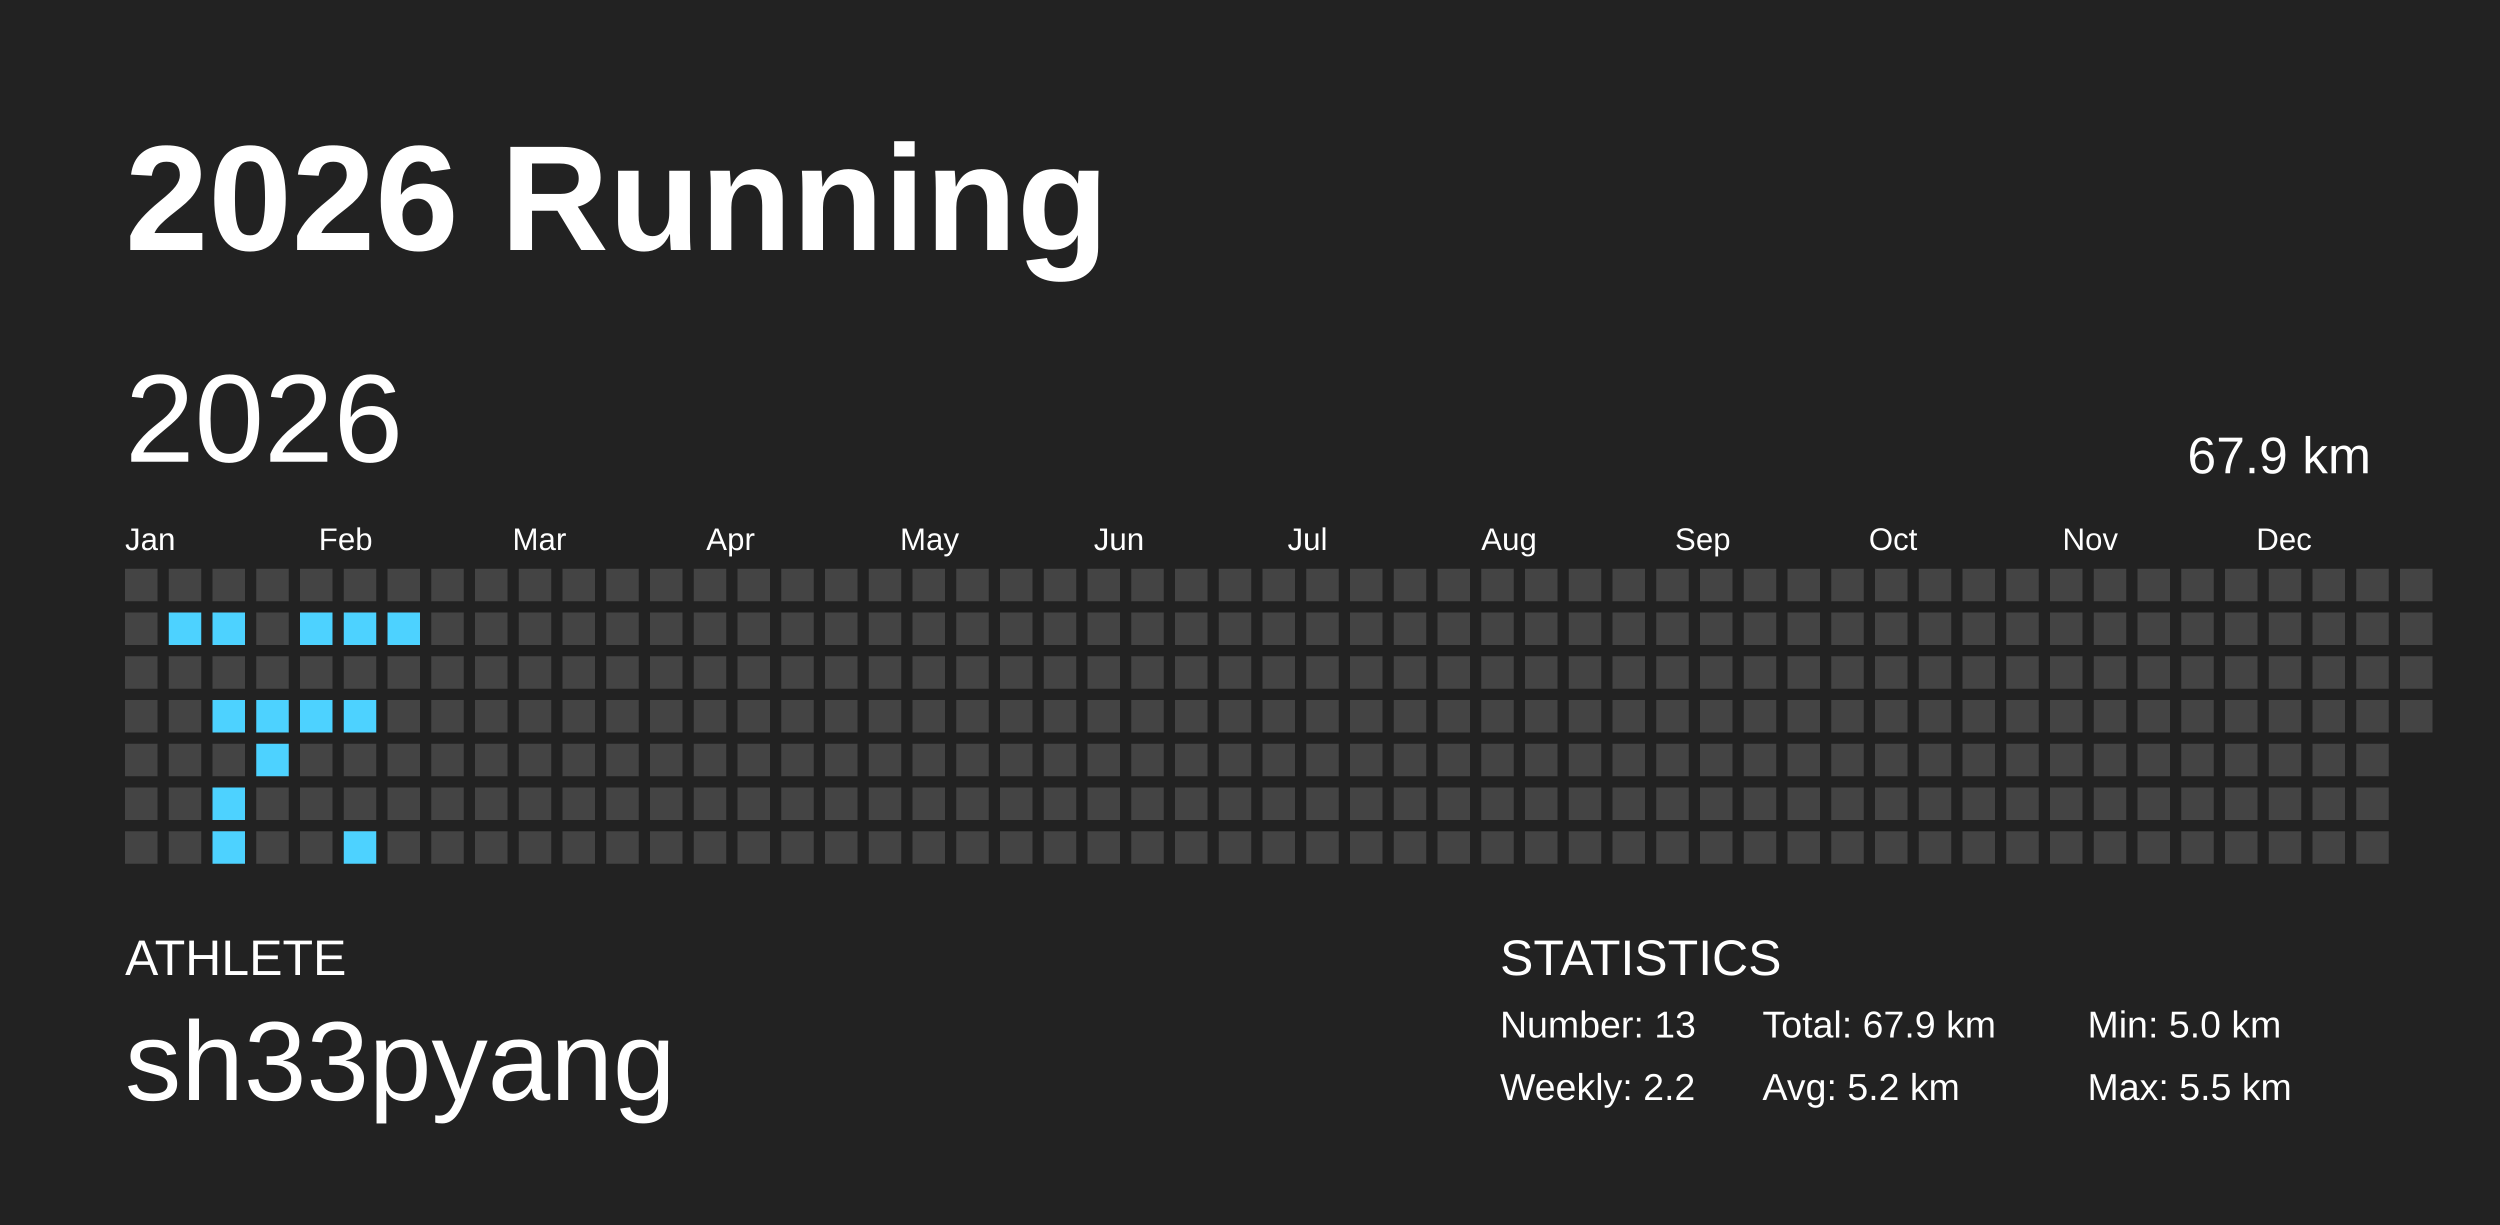
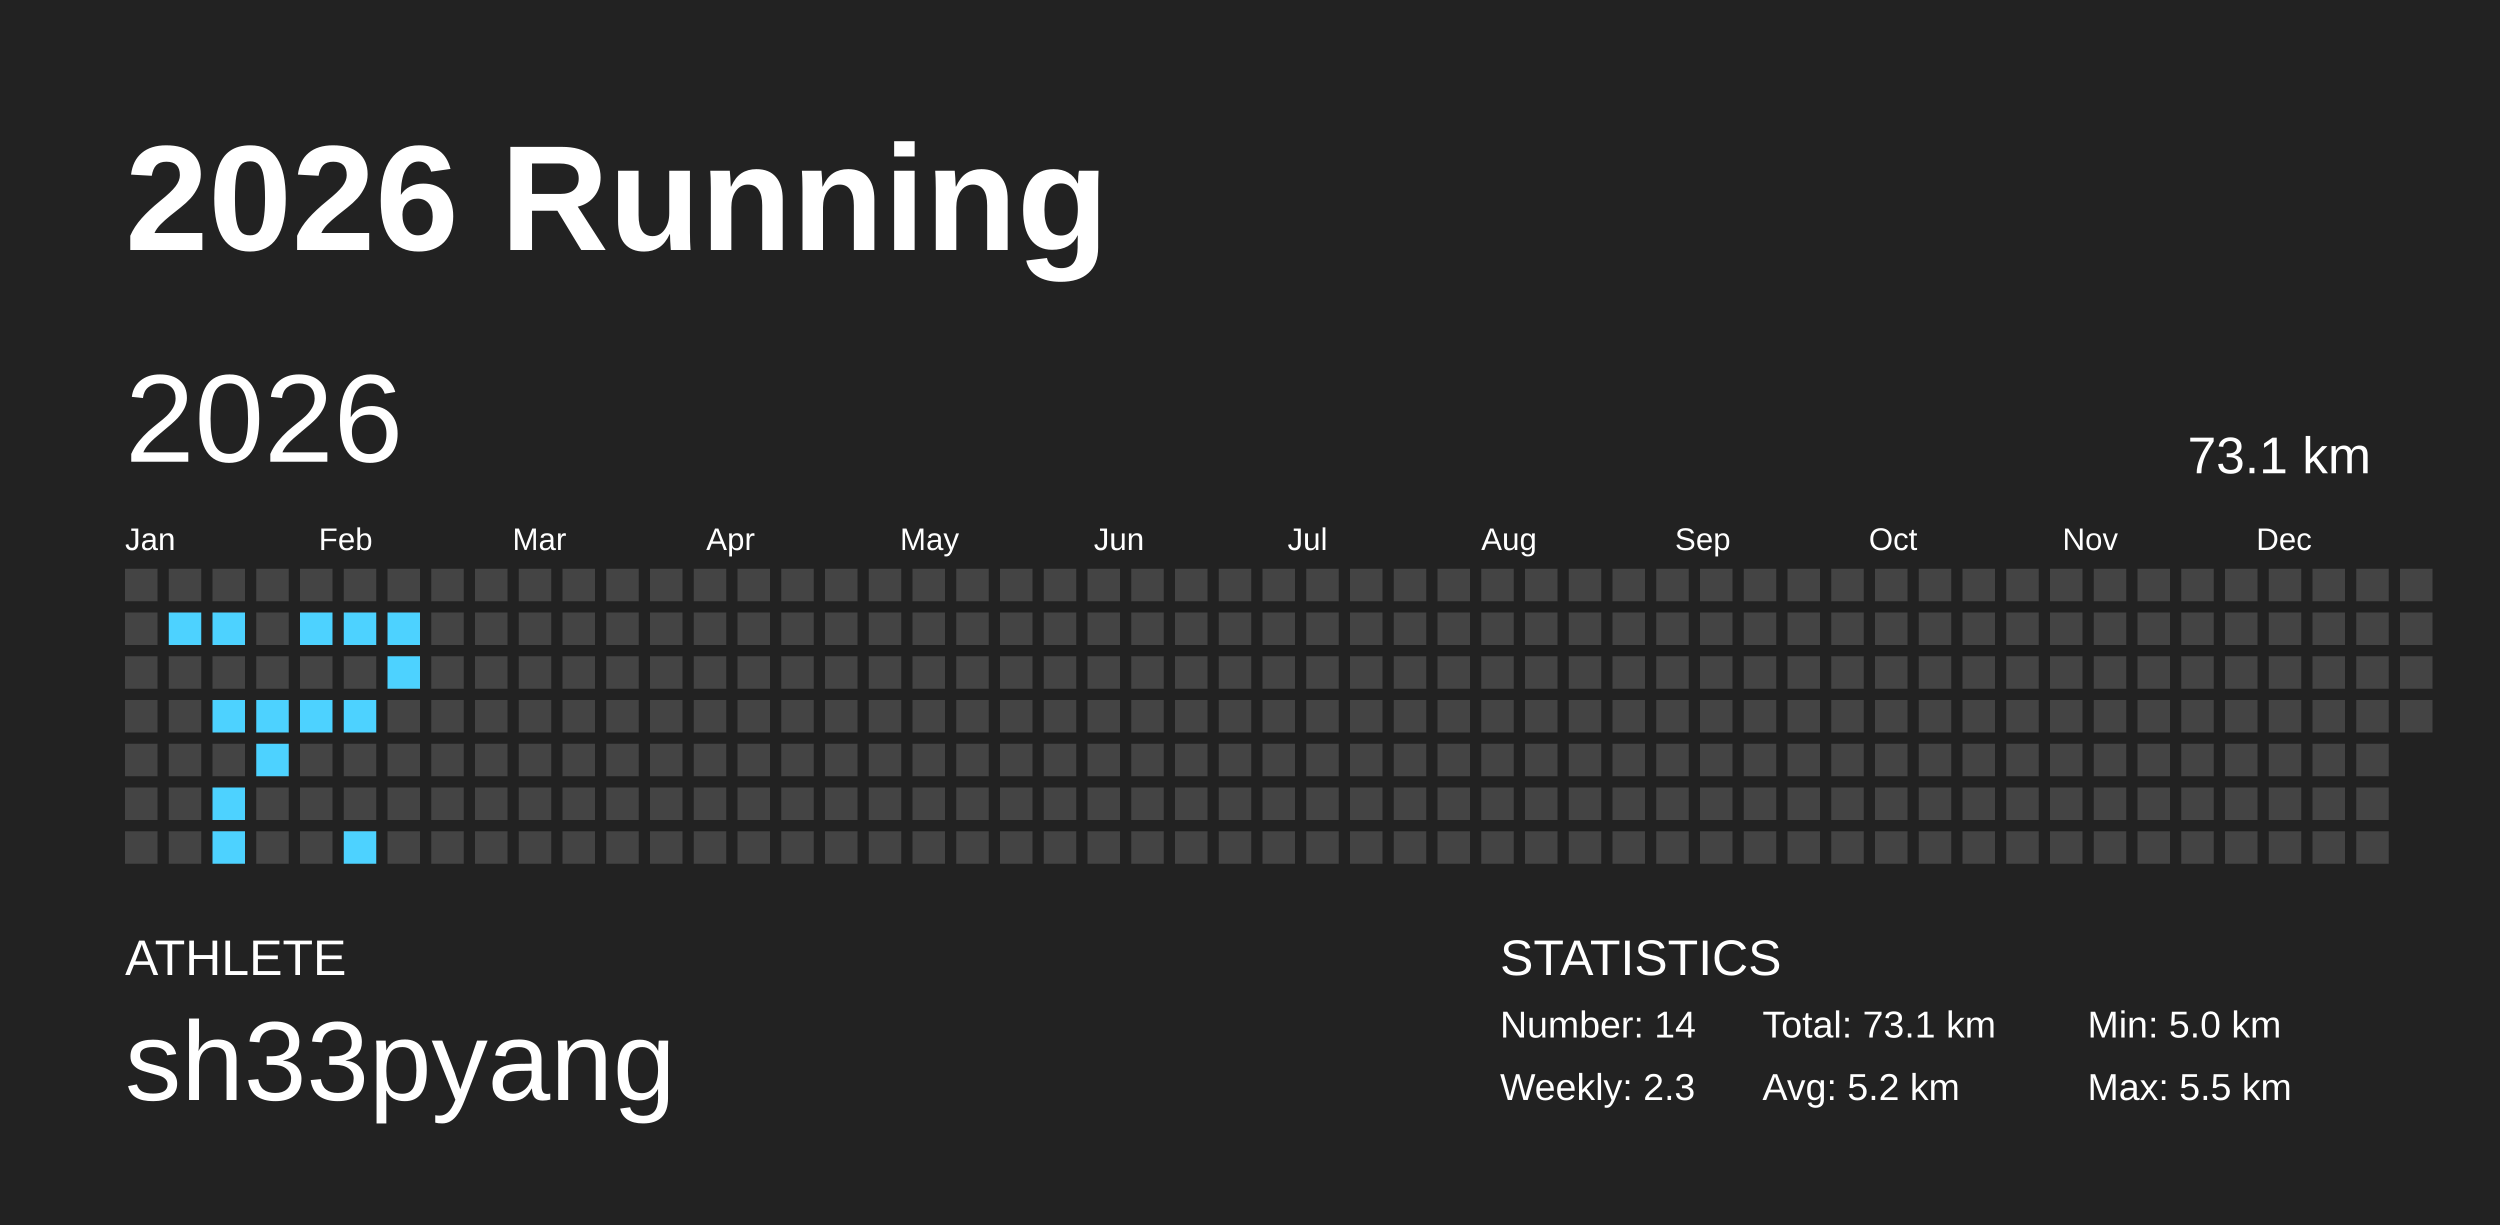
<svg xmlns="http://www.w3.org/2000/svg" baseProfile="full" height="98mm" version="1.1" viewBox="0,0,200,98" width="200mm">
  <defs />
  <rect fill="#222222" height="98" width="200" x="0" y="0" />
  <text fill="#FFFFFF" style="font-size:12px; font-family:Arial; font-weight:bold;" x="10" y="20">2026 Running</text>
  <text fill="#FFFFFF" style="font-size:4px; font-family:Arial" x="10" y="78">ATHLETE</text>
  <text fill="#FFFFFF" style="font-size:9px; font-family:Arial" x="10" y="88">sh33pyang</text>
  <text fill="#FFFFFF" style="font-size:4px; font-family:Arial" x="120" y="78">STATISTICS</text>
-   <text fill="#FFFFFF" style="font-size:3px; font-family:Arial" x="120" y="83">Number: 13</text>
-   <text fill="#FFFFFF" style="font-size:3px; font-family:Arial" x="120" y="88">Weekly: 2.2</text>
-   <text fill="#FFFFFF" style="font-size:3px; font-family:Arial" x="141" y="83">Total: 67.9 km</text>
+   <text fill="#FFFFFF" style="font-size:3px; font-family:Arial" x="120" y="83">Number: 14</text>
+   <text fill="#FFFFFF" style="font-size:3px; font-family:Arial" x="120" y="88">Weekly: 2.3</text>
+   <text fill="#FFFFFF" style="font-size:3px; font-family:Arial" x="141" y="83">Total: 73.1 km</text>
  <text fill="#FFFFFF" style="font-size:3px; font-family:Arial" x="141" y="88">Avg: 5.2 km</text>
  <text fill="#FFFFFF" style="font-size:3px; font-family:Arial" x="167" y="83">Min: 5.0 km</text>
  <text fill="#FFFFFF" style="font-size:3px; font-family:Arial" x="167" y="88">Max: 5.5 km</text>
  <text dominant-baseline="hanging" fill="#FFFFFF" style="font-size:10.0px; font-family:Arial;" x="10" y="30">2026</text>
-   <text dominant-baseline="hanging" fill="#FFFFFF" style="font-size:4.125px; font-family:Arial;" x="175" y="35">67.9 km</text>
+   <text dominant-baseline="hanging" fill="#FFFFFF" style="font-size:4.125px; font-family:Arial;" x="175" y="35">73.1 km</text>
  <text fill="#FFFFFF" style="font-size:2.5px; font-family:Arial" x="10.0" y="44">Jan</text>
  <text fill="#FFFFFF" style="font-size:2.5px; font-family:Arial" x="25.5" y="44">Feb</text>
  <text fill="#FFFFFF" style="font-size:2.5px; font-family:Arial" x="41.0" y="44">Mar</text>
  <text fill="#FFFFFF" style="font-size:2.5px; font-family:Arial" x="56.5" y="44">Apr</text>
  <text fill="#FFFFFF" style="font-size:2.5px; font-family:Arial" x="72.0" y="44">May</text>
  <text fill="#FFFFFF" style="font-size:2.5px; font-family:Arial" x="87.5" y="44">Jun</text>
  <text fill="#FFFFFF" style="font-size:2.5px; font-family:Arial" x="103.0" y="44">Jul</text>
  <text fill="#FFFFFF" style="font-size:2.5px; font-family:Arial" x="118.5" y="44">Aug</text>
  <text fill="#FFFFFF" style="font-size:2.5px; font-family:Arial" x="134.0" y="44">Sep</text>
  <text fill="#FFFFFF" style="font-size:2.5px; font-family:Arial" x="149.5" y="44">Oct</text>
  <text fill="#FFFFFF" style="font-size:2.5px; font-family:Arial" x="165.0" y="44">Nov</text>
  <text fill="#FFFFFF" style="font-size:2.5px; font-family:Arial" x="180.5" y="44">Dec</text>
  <rect fill="#444444" height="2.6" width="2.6" x="10.0" y="45.5" />
  <rect fill="#444444" height="2.6" width="2.6" x="10.0" y="49.0" />
  <rect fill="#444444" height="2.6" width="2.6" x="10.0" y="52.5" />
  <rect fill="#444444" height="2.6" width="2.6" x="10.0" y="56.0" />
  <rect fill="#444444" height="2.6" width="2.6" x="10.0" y="59.5" />
  <rect fill="#444444" height="2.6" width="2.6" x="10.0" y="63.0" />
  <rect fill="#444444" height="2.6" width="2.6" x="10.0" y="66.5" />
  <rect fill="#444444" height="2.6" width="2.6" x="13.5" y="45.5" />
  <rect fill="#4dd2ff" height="2.6" width="2.6" x="13.5" y="49.0" />
  <rect fill="#444444" height="2.6" width="2.6" x="13.5" y="52.5" />
  <rect fill="#444444" height="2.6" width="2.6" x="13.5" y="56.0" />
  <rect fill="#444444" height="2.6" width="2.6" x="13.5" y="59.5" />
  <rect fill="#444444" height="2.6" width="2.6" x="13.5" y="63.0" />
  <rect fill="#444444" height="2.6" width="2.6" x="13.5" y="66.5" />
  <rect fill="#444444" height="2.6" width="2.6" x="17.0" y="45.5" />
  <rect fill="#4dd2ff" height="2.6" width="2.6" x="17.0" y="49.0" />
  <rect fill="#444444" height="2.6" width="2.6" x="17.0" y="52.5" />
  <rect fill="#4dd2ff" height="2.6" width="2.6" x="17.0" y="56.0" />
  <rect fill="#444444" height="2.6" width="2.6" x="17.0" y="59.5" />
  <rect fill="#4dd2ff" height="2.6" width="2.6" x="17.0" y="63.0" />
  <rect fill="#4dd2ff" height="2.6" width="2.6" x="17.0" y="66.5" />
  <rect fill="#444444" height="2.6" width="2.6" x="20.5" y="45.5" />
  <rect fill="#444444" height="2.6" width="2.6" x="20.5" y="49.0" />
  <rect fill="#444444" height="2.6" width="2.6" x="20.5" y="52.5" />
  <rect fill="#4dd2ff" height="2.6" width="2.6" x="20.5" y="56.0" />
  <rect fill="#4dd2ff" height="2.6" width="2.6" x="20.5" y="59.5" />
  <rect fill="#444444" height="2.6" width="2.6" x="20.5" y="63.0" />
  <rect fill="#444444" height="2.6" width="2.6" x="20.5" y="66.5" />
  <rect fill="#444444" height="2.6" width="2.6" x="24.0" y="45.5" />
  <rect fill="#4dd2ff" height="2.6" width="2.6" x="24.0" y="49.0" />
  <rect fill="#444444" height="2.6" width="2.6" x="24.0" y="52.5" />
  <rect fill="#4dd2ff" height="2.6" width="2.6" x="24.0" y="56.0" />
  <rect fill="#444444" height="2.6" width="2.6" x="24.0" y="59.5" />
  <rect fill="#444444" height="2.6" width="2.6" x="24.0" y="63.0" />
  <rect fill="#444444" height="2.6" width="2.6" x="24.0" y="66.5" />
  <rect fill="#444444" height="2.6" width="2.6" x="27.5" y="45.5" />
  <rect fill="#4dd2ff" height="2.6" width="2.6" x="27.5" y="49.0" />
  <rect fill="#444444" height="2.6" width="2.6" x="27.5" y="52.5" />
  <rect fill="#4dd2ff" height="2.6" width="2.6" x="27.5" y="56.0" />
  <rect fill="#444444" height="2.6" width="2.6" x="27.5" y="59.5" />
  <rect fill="#444444" height="2.6" width="2.6" x="27.5" y="63.0" />
  <rect fill="#4dd2ff" height="2.6" width="2.6" x="27.5" y="66.5" />
  <rect fill="#444444" height="2.6" width="2.6" x="31.0" y="45.5" />
  <rect fill="#4dd2ff" height="2.6" width="2.6" x="31.0" y="49.0" />
-   <rect fill="#444444" height="2.6" width="2.6" x="31.0" y="52.5" />
+   <rect fill="#4dd2ff" height="2.6" width="2.6" x="31.0" y="52.5" />
  <rect fill="#444444" height="2.6" width="2.6" x="31.0" y="56.0" />
  <rect fill="#444444" height="2.6" width="2.6" x="31.0" y="59.5" />
  <rect fill="#444444" height="2.6" width="2.6" x="31.0" y="63.0" />
  <rect fill="#444444" height="2.6" width="2.6" x="31.0" y="66.5" />
  <rect fill="#444444" height="2.6" width="2.6" x="34.5" y="45.5" />
  <rect fill="#444444" height="2.6" width="2.6" x="34.5" y="49.0" />
  <rect fill="#444444" height="2.6" width="2.6" x="34.5" y="52.5" />
  <rect fill="#444444" height="2.6" width="2.6" x="34.5" y="56.0" />
  <rect fill="#444444" height="2.6" width="2.6" x="34.5" y="59.5" />
  <rect fill="#444444" height="2.6" width="2.6" x="34.5" y="63.0" />
  <rect fill="#444444" height="2.6" width="2.6" x="34.5" y="66.5" />
  <rect fill="#444444" height="2.6" width="2.6" x="38.0" y="45.5" />
  <rect fill="#444444" height="2.6" width="2.6" x="38.0" y="49.0" />
  <rect fill="#444444" height="2.6" width="2.6" x="38.0" y="52.5" />
  <rect fill="#444444" height="2.6" width="2.6" x="38.0" y="56.0" />
  <rect fill="#444444" height="2.6" width="2.6" x="38.0" y="59.5" />
  <rect fill="#444444" height="2.6" width="2.6" x="38.0" y="63.0" />
  <rect fill="#444444" height="2.6" width="2.6" x="38.0" y="66.5" />
  <rect fill="#444444" height="2.6" width="2.6" x="41.5" y="45.5" />
  <rect fill="#444444" height="2.6" width="2.6" x="41.5" y="49.0" />
  <rect fill="#444444" height="2.6" width="2.6" x="41.5" y="52.5" />
  <rect fill="#444444" height="2.6" width="2.6" x="41.5" y="56.0" />
  <rect fill="#444444" height="2.6" width="2.6" x="41.5" y="59.5" />
  <rect fill="#444444" height="2.6" width="2.6" x="41.5" y="63.0" />
  <rect fill="#444444" height="2.6" width="2.6" x="41.5" y="66.5" />
  <rect fill="#444444" height="2.6" width="2.6" x="45.0" y="45.5" />
  <rect fill="#444444" height="2.6" width="2.6" x="45.0" y="49.0" />
  <rect fill="#444444" height="2.6" width="2.6" x="45.0" y="52.5" />
  <rect fill="#444444" height="2.6" width="2.6" x="45.0" y="56.0" />
  <rect fill="#444444" height="2.6" width="2.6" x="45.0" y="59.5" />
  <rect fill="#444444" height="2.6" width="2.6" x="45.0" y="63.0" />
  <rect fill="#444444" height="2.6" width="2.6" x="45.0" y="66.5" />
  <rect fill="#444444" height="2.6" width="2.6" x="48.5" y="45.5" />
  <rect fill="#444444" height="2.6" width="2.6" x="48.5" y="49.0" />
  <rect fill="#444444" height="2.6" width="2.6" x="48.5" y="52.5" />
  <rect fill="#444444" height="2.6" width="2.6" x="48.5" y="56.0" />
  <rect fill="#444444" height="2.6" width="2.6" x="48.5" y="59.5" />
  <rect fill="#444444" height="2.6" width="2.6" x="48.5" y="63.0" />
  <rect fill="#444444" height="2.6" width="2.6" x="48.5" y="66.5" />
  <rect fill="#444444" height="2.6" width="2.6" x="52.0" y="45.5" />
  <rect fill="#444444" height="2.6" width="2.6" x="52.0" y="49.0" />
  <rect fill="#444444" height="2.6" width="2.6" x="52.0" y="52.5" />
  <rect fill="#444444" height="2.6" width="2.6" x="52.0" y="56.0" />
  <rect fill="#444444" height="2.6" width="2.6" x="52.0" y="59.5" />
  <rect fill="#444444" height="2.6" width="2.6" x="52.0" y="63.0" />
  <rect fill="#444444" height="2.6" width="2.6" x="52.0" y="66.5" />
  <rect fill="#444444" height="2.6" width="2.6" x="55.5" y="45.5" />
  <rect fill="#444444" height="2.6" width="2.6" x="55.5" y="49.0" />
  <rect fill="#444444" height="2.6" width="2.6" x="55.5" y="52.5" />
  <rect fill="#444444" height="2.6" width="2.6" x="55.5" y="56.0" />
  <rect fill="#444444" height="2.6" width="2.6" x="55.5" y="59.5" />
  <rect fill="#444444" height="2.6" width="2.6" x="55.5" y="63.0" />
  <rect fill="#444444" height="2.6" width="2.6" x="55.5" y="66.5" />
  <rect fill="#444444" height="2.6" width="2.6" x="59.0" y="45.5" />
  <rect fill="#444444" height="2.6" width="2.6" x="59.0" y="49.0" />
  <rect fill="#444444" height="2.6" width="2.6" x="59.0" y="52.5" />
  <rect fill="#444444" height="2.6" width="2.6" x="59.0" y="56.0" />
  <rect fill="#444444" height="2.6" width="2.6" x="59.0" y="59.5" />
  <rect fill="#444444" height="2.6" width="2.6" x="59.0" y="63.0" />
  <rect fill="#444444" height="2.6" width="2.6" x="59.0" y="66.5" />
  <rect fill="#444444" height="2.6" width="2.6" x="62.5" y="45.5" />
  <rect fill="#444444" height="2.6" width="2.6" x="62.5" y="49.0" />
  <rect fill="#444444" height="2.6" width="2.6" x="62.5" y="52.5" />
  <rect fill="#444444" height="2.6" width="2.6" x="62.5" y="56.0" />
  <rect fill="#444444" height="2.6" width="2.6" x="62.5" y="59.5" />
  <rect fill="#444444" height="2.6" width="2.6" x="62.5" y="63.0" />
  <rect fill="#444444" height="2.6" width="2.6" x="62.5" y="66.5" />
  <rect fill="#444444" height="2.6" width="2.6" x="66.0" y="45.5" />
  <rect fill="#444444" height="2.6" width="2.6" x="66.0" y="49.0" />
  <rect fill="#444444" height="2.6" width="2.6" x="66.0" y="52.5" />
  <rect fill="#444444" height="2.6" width="2.6" x="66.0" y="56.0" />
  <rect fill="#444444" height="2.6" width="2.6" x="66.0" y="59.5" />
  <rect fill="#444444" height="2.6" width="2.6" x="66.0" y="63.0" />
  <rect fill="#444444" height="2.6" width="2.6" x="66.0" y="66.5" />
  <rect fill="#444444" height="2.6" width="2.6" x="69.5" y="45.5" />
  <rect fill="#444444" height="2.6" width="2.6" x="69.5" y="49.0" />
  <rect fill="#444444" height="2.6" width="2.6" x="69.5" y="52.5" />
  <rect fill="#444444" height="2.6" width="2.6" x="69.5" y="56.0" />
  <rect fill="#444444" height="2.6" width="2.6" x="69.5" y="59.5" />
  <rect fill="#444444" height="2.6" width="2.6" x="69.5" y="63.0" />
  <rect fill="#444444" height="2.6" width="2.6" x="69.5" y="66.5" />
  <rect fill="#444444" height="2.6" width="2.6" x="73.0" y="45.5" />
  <rect fill="#444444" height="2.6" width="2.6" x="73.0" y="49.0" />
  <rect fill="#444444" height="2.6" width="2.6" x="73.0" y="52.5" />
  <rect fill="#444444" height="2.6" width="2.6" x="73.0" y="56.0" />
  <rect fill="#444444" height="2.6" width="2.6" x="73.0" y="59.5" />
  <rect fill="#444444" height="2.6" width="2.6" x="73.0" y="63.0" />
  <rect fill="#444444" height="2.6" width="2.6" x="73.0" y="66.5" />
  <rect fill="#444444" height="2.6" width="2.6" x="76.5" y="45.5" />
  <rect fill="#444444" height="2.6" width="2.6" x="76.5" y="49.0" />
  <rect fill="#444444" height="2.6" width="2.6" x="76.5" y="52.5" />
  <rect fill="#444444" height="2.6" width="2.6" x="76.5" y="56.0" />
  <rect fill="#444444" height="2.6" width="2.6" x="76.5" y="59.5" />
  <rect fill="#444444" height="2.6" width="2.6" x="76.5" y="63.0" />
  <rect fill="#444444" height="2.6" width="2.6" x="76.5" y="66.5" />
  <rect fill="#444444" height="2.6" width="2.6" x="80.0" y="45.5" />
  <rect fill="#444444" height="2.6" width="2.6" x="80.0" y="49.0" />
  <rect fill="#444444" height="2.6" width="2.6" x="80.0" y="52.5" />
  <rect fill="#444444" height="2.6" width="2.6" x="80.0" y="56.0" />
  <rect fill="#444444" height="2.6" width="2.6" x="80.0" y="59.5" />
  <rect fill="#444444" height="2.6" width="2.6" x="80.0" y="63.0" />
  <rect fill="#444444" height="2.6" width="2.6" x="80.0" y="66.5" />
  <rect fill="#444444" height="2.6" width="2.6" x="83.5" y="45.5" />
  <rect fill="#444444" height="2.6" width="2.6" x="83.5" y="49.0" />
  <rect fill="#444444" height="2.6" width="2.6" x="83.5" y="52.5" />
  <rect fill="#444444" height="2.6" width="2.6" x="83.5" y="56.0" />
  <rect fill="#444444" height="2.6" width="2.6" x="83.5" y="59.5" />
  <rect fill="#444444" height="2.6" width="2.6" x="83.5" y="63.0" />
  <rect fill="#444444" height="2.6" width="2.6" x="83.5" y="66.5" />
  <rect fill="#444444" height="2.6" width="2.6" x="87.0" y="45.5" />
  <rect fill="#444444" height="2.6" width="2.6" x="87.0" y="49.0" />
  <rect fill="#444444" height="2.6" width="2.6" x="87.0" y="52.5" />
  <rect fill="#444444" height="2.6" width="2.6" x="87.0" y="56.0" />
  <rect fill="#444444" height="2.6" width="2.6" x="87.0" y="59.5" />
  <rect fill="#444444" height="2.6" width="2.6" x="87.0" y="63.0" />
  <rect fill="#444444" height="2.6" width="2.6" x="87.0" y="66.5" />
  <rect fill="#444444" height="2.6" width="2.6" x="90.5" y="45.5" />
  <rect fill="#444444" height="2.6" width="2.6" x="90.5" y="49.0" />
  <rect fill="#444444" height="2.6" width="2.6" x="90.5" y="52.5" />
  <rect fill="#444444" height="2.6" width="2.6" x="90.5" y="56.0" />
  <rect fill="#444444" height="2.6" width="2.6" x="90.5" y="59.5" />
  <rect fill="#444444" height="2.6" width="2.6" x="90.5" y="63.0" />
  <rect fill="#444444" height="2.6" width="2.6" x="90.5" y="66.5" />
  <rect fill="#444444" height="2.6" width="2.6" x="94.0" y="45.5" />
  <rect fill="#444444" height="2.6" width="2.6" x="94.0" y="49.0" />
  <rect fill="#444444" height="2.6" width="2.6" x="94.0" y="52.5" />
  <rect fill="#444444" height="2.6" width="2.6" x="94.0" y="56.0" />
  <rect fill="#444444" height="2.6" width="2.6" x="94.0" y="59.5" />
  <rect fill="#444444" height="2.6" width="2.6" x="94.0" y="63.0" />
  <rect fill="#444444" height="2.6" width="2.6" x="94.0" y="66.5" />
  <rect fill="#444444" height="2.6" width="2.6" x="97.5" y="45.5" />
  <rect fill="#444444" height="2.6" width="2.6" x="97.5" y="49.0" />
  <rect fill="#444444" height="2.6" width="2.6" x="97.5" y="52.5" />
  <rect fill="#444444" height="2.6" width="2.6" x="97.5" y="56.0" />
  <rect fill="#444444" height="2.6" width="2.6" x="97.5" y="59.5" />
  <rect fill="#444444" height="2.6" width="2.6" x="97.5" y="63.0" />
  <rect fill="#444444" height="2.6" width="2.6" x="97.5" y="66.5" />
  <rect fill="#444444" height="2.6" width="2.6" x="101.0" y="45.5" />
  <rect fill="#444444" height="2.6" width="2.6" x="101.0" y="49.0" />
  <rect fill="#444444" height="2.6" width="2.6" x="101.0" y="52.5" />
  <rect fill="#444444" height="2.6" width="2.6" x="101.0" y="56.0" />
  <rect fill="#444444" height="2.6" width="2.6" x="101.0" y="59.5" />
  <rect fill="#444444" height="2.6" width="2.6" x="101.0" y="63.0" />
  <rect fill="#444444" height="2.6" width="2.6" x="101.0" y="66.5" />
  <rect fill="#444444" height="2.6" width="2.6" x="104.5" y="45.5" />
  <rect fill="#444444" height="2.6" width="2.6" x="104.5" y="49.0" />
  <rect fill="#444444" height="2.6" width="2.6" x="104.5" y="52.5" />
  <rect fill="#444444" height="2.6" width="2.6" x="104.5" y="56.0" />
  <rect fill="#444444" height="2.6" width="2.6" x="104.5" y="59.5" />
  <rect fill="#444444" height="2.6" width="2.6" x="104.5" y="63.0" />
  <rect fill="#444444" height="2.6" width="2.6" x="104.5" y="66.5" />
  <rect fill="#444444" height="2.6" width="2.6" x="108.0" y="45.5" />
  <rect fill="#444444" height="2.6" width="2.6" x="108.0" y="49.0" />
  <rect fill="#444444" height="2.6" width="2.6" x="108.0" y="52.5" />
  <rect fill="#444444" height="2.6" width="2.6" x="108.0" y="56.0" />
  <rect fill="#444444" height="2.6" width="2.6" x="108.0" y="59.5" />
  <rect fill="#444444" height="2.6" width="2.6" x="108.0" y="63.0" />
  <rect fill="#444444" height="2.6" width="2.6" x="108.0" y="66.5" />
  <rect fill="#444444" height="2.6" width="2.6" x="111.5" y="45.5" />
  <rect fill="#444444" height="2.6" width="2.6" x="111.5" y="49.0" />
  <rect fill="#444444" height="2.6" width="2.6" x="111.5" y="52.5" />
  <rect fill="#444444" height="2.6" width="2.6" x="111.5" y="56.0" />
  <rect fill="#444444" height="2.6" width="2.6" x="111.5" y="59.5" />
  <rect fill="#444444" height="2.6" width="2.6" x="111.5" y="63.0" />
  <rect fill="#444444" height="2.6" width="2.6" x="111.5" y="66.5" />
  <rect fill="#444444" height="2.6" width="2.6" x="115.0" y="45.5" />
  <rect fill="#444444" height="2.6" width="2.6" x="115.0" y="49.0" />
  <rect fill="#444444" height="2.6" width="2.6" x="115.0" y="52.5" />
  <rect fill="#444444" height="2.6" width="2.6" x="115.0" y="56.0" />
  <rect fill="#444444" height="2.6" width="2.6" x="115.0" y="59.5" />
  <rect fill="#444444" height="2.6" width="2.6" x="115.0" y="63.0" />
  <rect fill="#444444" height="2.6" width="2.6" x="115.0" y="66.5" />
  <rect fill="#444444" height="2.6" width="2.6" x="118.5" y="45.5" />
  <rect fill="#444444" height="2.6" width="2.6" x="118.5" y="49.0" />
  <rect fill="#444444" height="2.6" width="2.6" x="118.5" y="52.5" />
  <rect fill="#444444" height="2.6" width="2.6" x="118.5" y="56.0" />
  <rect fill="#444444" height="2.6" width="2.6" x="118.5" y="59.5" />
  <rect fill="#444444" height="2.6" width="2.6" x="118.5" y="63.0" />
  <rect fill="#444444" height="2.6" width="2.6" x="118.5" y="66.5" />
  <rect fill="#444444" height="2.6" width="2.6" x="122.0" y="45.5" />
  <rect fill="#444444" height="2.6" width="2.6" x="122.0" y="49.0" />
  <rect fill="#444444" height="2.6" width="2.6" x="122.0" y="52.5" />
  <rect fill="#444444" height="2.6" width="2.6" x="122.0" y="56.0" />
  <rect fill="#444444" height="2.6" width="2.6" x="122.0" y="59.5" />
  <rect fill="#444444" height="2.6" width="2.6" x="122.0" y="63.0" />
  <rect fill="#444444" height="2.6" width="2.6" x="122.0" y="66.5" />
  <rect fill="#444444" height="2.6" width="2.6" x="125.5" y="45.5" />
  <rect fill="#444444" height="2.6" width="2.6" x="125.5" y="49.0" />
  <rect fill="#444444" height="2.6" width="2.6" x="125.5" y="52.5" />
  <rect fill="#444444" height="2.6" width="2.6" x="125.5" y="56.0" />
  <rect fill="#444444" height="2.6" width="2.6" x="125.5" y="59.5" />
  <rect fill="#444444" height="2.6" width="2.6" x="125.5" y="63.0" />
  <rect fill="#444444" height="2.6" width="2.6" x="125.5" y="66.5" />
  <rect fill="#444444" height="2.6" width="2.6" x="129.0" y="45.5" />
  <rect fill="#444444" height="2.6" width="2.6" x="129.0" y="49.0" />
  <rect fill="#444444" height="2.6" width="2.6" x="129.0" y="52.5" />
  <rect fill="#444444" height="2.6" width="2.6" x="129.0" y="56.0" />
  <rect fill="#444444" height="2.6" width="2.6" x="129.0" y="59.5" />
  <rect fill="#444444" height="2.6" width="2.6" x="129.0" y="63.0" />
  <rect fill="#444444" height="2.6" width="2.6" x="129.0" y="66.5" />
  <rect fill="#444444" height="2.6" width="2.6" x="132.5" y="45.5" />
  <rect fill="#444444" height="2.6" width="2.6" x="132.5" y="49.0" />
  <rect fill="#444444" height="2.6" width="2.6" x="132.5" y="52.5" />
  <rect fill="#444444" height="2.6" width="2.6" x="132.5" y="56.0" />
  <rect fill="#444444" height="2.6" width="2.6" x="132.5" y="59.5" />
  <rect fill="#444444" height="2.6" width="2.6" x="132.5" y="63.0" />
  <rect fill="#444444" height="2.6" width="2.6" x="132.5" y="66.5" />
  <rect fill="#444444" height="2.6" width="2.6" x="136.0" y="45.5" />
  <rect fill="#444444" height="2.6" width="2.6" x="136.0" y="49.0" />
  <rect fill="#444444" height="2.6" width="2.6" x="136.0" y="52.5" />
  <rect fill="#444444" height="2.6" width="2.6" x="136.0" y="56.0" />
  <rect fill="#444444" height="2.6" width="2.6" x="136.0" y="59.5" />
  <rect fill="#444444" height="2.6" width="2.6" x="136.0" y="63.0" />
  <rect fill="#444444" height="2.6" width="2.6" x="136.0" y="66.5" />
  <rect fill="#444444" height="2.6" width="2.6" x="139.5" y="45.5" />
  <rect fill="#444444" height="2.6" width="2.6" x="139.5" y="49.0" />
  <rect fill="#444444" height="2.6" width="2.6" x="139.5" y="52.5" />
  <rect fill="#444444" height="2.6" width="2.6" x="139.5" y="56.0" />
  <rect fill="#444444" height="2.6" width="2.6" x="139.5" y="59.5" />
  <rect fill="#444444" height="2.6" width="2.6" x="139.5" y="63.0" />
  <rect fill="#444444" height="2.6" width="2.6" x="139.5" y="66.5" />
  <rect fill="#444444" height="2.6" width="2.6" x="143.0" y="45.5" />
  <rect fill="#444444" height="2.6" width="2.6" x="143.0" y="49.0" />
  <rect fill="#444444" height="2.6" width="2.6" x="143.0" y="52.5" />
  <rect fill="#444444" height="2.6" width="2.6" x="143.0" y="56.0" />
  <rect fill="#444444" height="2.6" width="2.6" x="143.0" y="59.5" />
  <rect fill="#444444" height="2.6" width="2.6" x="143.0" y="63.0" />
  <rect fill="#444444" height="2.6" width="2.6" x="143.0" y="66.5" />
  <rect fill="#444444" height="2.6" width="2.6" x="146.5" y="45.5" />
  <rect fill="#444444" height="2.6" width="2.6" x="146.5" y="49.0" />
  <rect fill="#444444" height="2.6" width="2.6" x="146.5" y="52.5" />
  <rect fill="#444444" height="2.6" width="2.6" x="146.5" y="56.0" />
  <rect fill="#444444" height="2.6" width="2.6" x="146.5" y="59.5" />
  <rect fill="#444444" height="2.6" width="2.6" x="146.5" y="63.0" />
  <rect fill="#444444" height="2.6" width="2.6" x="146.5" y="66.5" />
  <rect fill="#444444" height="2.6" width="2.6" x="150.0" y="45.5" />
  <rect fill="#444444" height="2.6" width="2.6" x="150.0" y="49.0" />
  <rect fill="#444444" height="2.6" width="2.6" x="150.0" y="52.5" />
  <rect fill="#444444" height="2.6" width="2.6" x="150.0" y="56.0" />
  <rect fill="#444444" height="2.6" width="2.6" x="150.0" y="59.5" />
  <rect fill="#444444" height="2.6" width="2.6" x="150.0" y="63.0" />
  <rect fill="#444444" height="2.6" width="2.6" x="150.0" y="66.5" />
  <rect fill="#444444" height="2.6" width="2.6" x="153.5" y="45.5" />
  <rect fill="#444444" height="2.6" width="2.6" x="153.5" y="49.0" />
  <rect fill="#444444" height="2.6" width="2.6" x="153.5" y="52.5" />
  <rect fill="#444444" height="2.6" width="2.6" x="153.5" y="56.0" />
  <rect fill="#444444" height="2.6" width="2.6" x="153.5" y="59.5" />
  <rect fill="#444444" height="2.6" width="2.6" x="153.5" y="63.0" />
  <rect fill="#444444" height="2.6" width="2.6" x="153.5" y="66.5" />
  <rect fill="#444444" height="2.6" width="2.6" x="157.0" y="45.5" />
  <rect fill="#444444" height="2.6" width="2.6" x="157.0" y="49.0" />
  <rect fill="#444444" height="2.6" width="2.6" x="157.0" y="52.5" />
  <rect fill="#444444" height="2.6" width="2.6" x="157.0" y="56.0" />
  <rect fill="#444444" height="2.6" width="2.6" x="157.0" y="59.5" />
  <rect fill="#444444" height="2.6" width="2.6" x="157.0" y="63.0" />
  <rect fill="#444444" height="2.6" width="2.6" x="157.0" y="66.5" />
  <rect fill="#444444" height="2.6" width="2.6" x="160.5" y="45.5" />
  <rect fill="#444444" height="2.6" width="2.6" x="160.5" y="49.0" />
  <rect fill="#444444" height="2.6" width="2.6" x="160.5" y="52.5" />
  <rect fill="#444444" height="2.6" width="2.6" x="160.5" y="56.0" />
  <rect fill="#444444" height="2.6" width="2.6" x="160.5" y="59.5" />
  <rect fill="#444444" height="2.6" width="2.6" x="160.5" y="63.0" />
  <rect fill="#444444" height="2.6" width="2.6" x="160.5" y="66.5" />
  <rect fill="#444444" height="2.6" width="2.6" x="164.0" y="45.5" />
  <rect fill="#444444" height="2.6" width="2.6" x="164.0" y="49.0" />
  <rect fill="#444444" height="2.6" width="2.6" x="164.0" y="52.5" />
  <rect fill="#444444" height="2.6" width="2.6" x="164.0" y="56.0" />
  <rect fill="#444444" height="2.6" width="2.6" x="164.0" y="59.5" />
  <rect fill="#444444" height="2.6" width="2.6" x="164.0" y="63.0" />
  <rect fill="#444444" height="2.6" width="2.6" x="164.0" y="66.5" />
  <rect fill="#444444" height="2.6" width="2.6" x="167.5" y="45.5" />
  <rect fill="#444444" height="2.6" width="2.6" x="167.5" y="49.0" />
  <rect fill="#444444" height="2.6" width="2.6" x="167.5" y="52.5" />
  <rect fill="#444444" height="2.6" width="2.6" x="167.5" y="56.0" />
  <rect fill="#444444" height="2.6" width="2.6" x="167.5" y="59.5" />
  <rect fill="#444444" height="2.6" width="2.6" x="167.5" y="63.0" />
  <rect fill="#444444" height="2.6" width="2.6" x="167.5" y="66.5" />
  <rect fill="#444444" height="2.6" width="2.6" x="171.0" y="45.5" />
  <rect fill="#444444" height="2.6" width="2.6" x="171.0" y="49.0" />
  <rect fill="#444444" height="2.6" width="2.6" x="171.0" y="52.5" />
  <rect fill="#444444" height="2.6" width="2.6" x="171.0" y="56.0" />
  <rect fill="#444444" height="2.6" width="2.6" x="171.0" y="59.5" />
  <rect fill="#444444" height="2.6" width="2.6" x="171.0" y="63.0" />
  <rect fill="#444444" height="2.6" width="2.6" x="171.0" y="66.5" />
  <rect fill="#444444" height="2.6" width="2.6" x="174.5" y="45.5" />
  <rect fill="#444444" height="2.6" width="2.6" x="174.5" y="49.0" />
  <rect fill="#444444" height="2.6" width="2.6" x="174.5" y="52.5" />
  <rect fill="#444444" height="2.6" width="2.6" x="174.5" y="56.0" />
  <rect fill="#444444" height="2.6" width="2.6" x="174.5" y="59.5" />
  <rect fill="#444444" height="2.6" width="2.6" x="174.5" y="63.0" />
  <rect fill="#444444" height="2.6" width="2.6" x="174.5" y="66.5" />
  <rect fill="#444444" height="2.6" width="2.6" x="178.0" y="45.5" />
  <rect fill="#444444" height="2.6" width="2.6" x="178.0" y="49.0" />
  <rect fill="#444444" height="2.6" width="2.6" x="178.0" y="52.5" />
  <rect fill="#444444" height="2.6" width="2.6" x="178.0" y="56.0" />
  <rect fill="#444444" height="2.6" width="2.6" x="178.0" y="59.5" />
  <rect fill="#444444" height="2.6" width="2.6" x="178.0" y="63.0" />
  <rect fill="#444444" height="2.6" width="2.6" x="178.0" y="66.5" />
  <rect fill="#444444" height="2.6" width="2.6" x="181.5" y="45.5" />
  <rect fill="#444444" height="2.6" width="2.6" x="181.5" y="49.0" />
  <rect fill="#444444" height="2.6" width="2.6" x="181.5" y="52.5" />
  <rect fill="#444444" height="2.6" width="2.6" x="181.5" y="56.0" />
  <rect fill="#444444" height="2.6" width="2.6" x="181.5" y="59.5" />
  <rect fill="#444444" height="2.6" width="2.6" x="181.5" y="63.0" />
  <rect fill="#444444" height="2.6" width="2.6" x="181.5" y="66.5" />
  <rect fill="#444444" height="2.6" width="2.6" x="185.0" y="45.5" />
  <rect fill="#444444" height="2.6" width="2.6" x="185.0" y="49.0" />
  <rect fill="#444444" height="2.6" width="2.6" x="185.0" y="52.5" />
  <rect fill="#444444" height="2.6" width="2.6" x="185.0" y="56.0" />
  <rect fill="#444444" height="2.6" width="2.6" x="185.0" y="59.5" />
  <rect fill="#444444" height="2.6" width="2.6" x="185.0" y="63.0" />
  <rect fill="#444444" height="2.6" width="2.6" x="185.0" y="66.5" />
  <rect fill="#444444" height="2.6" width="2.6" x="188.5" y="45.5" />
  <rect fill="#444444" height="2.6" width="2.6" x="188.5" y="49.0" />
  <rect fill="#444444" height="2.6" width="2.6" x="188.5" y="52.5" />
  <rect fill="#444444" height="2.6" width="2.6" x="188.5" y="56.0" />
  <rect fill="#444444" height="2.6" width="2.6" x="188.5" y="59.5" />
  <rect fill="#444444" height="2.6" width="2.6" x="188.5" y="63.0" />
  <rect fill="#444444" height="2.6" width="2.6" x="188.5" y="66.5" />
  <rect fill="#444444" height="2.6" width="2.6" x="192.0" y="45.5" />
  <rect fill="#444444" height="2.6" width="2.6" x="192.0" y="49.0" />
  <rect fill="#444444" height="2.6" width="2.6" x="192.0" y="52.5" />
  <rect fill="#444444" height="2.6" width="2.6" x="192.0" y="56.0" />
</svg>
